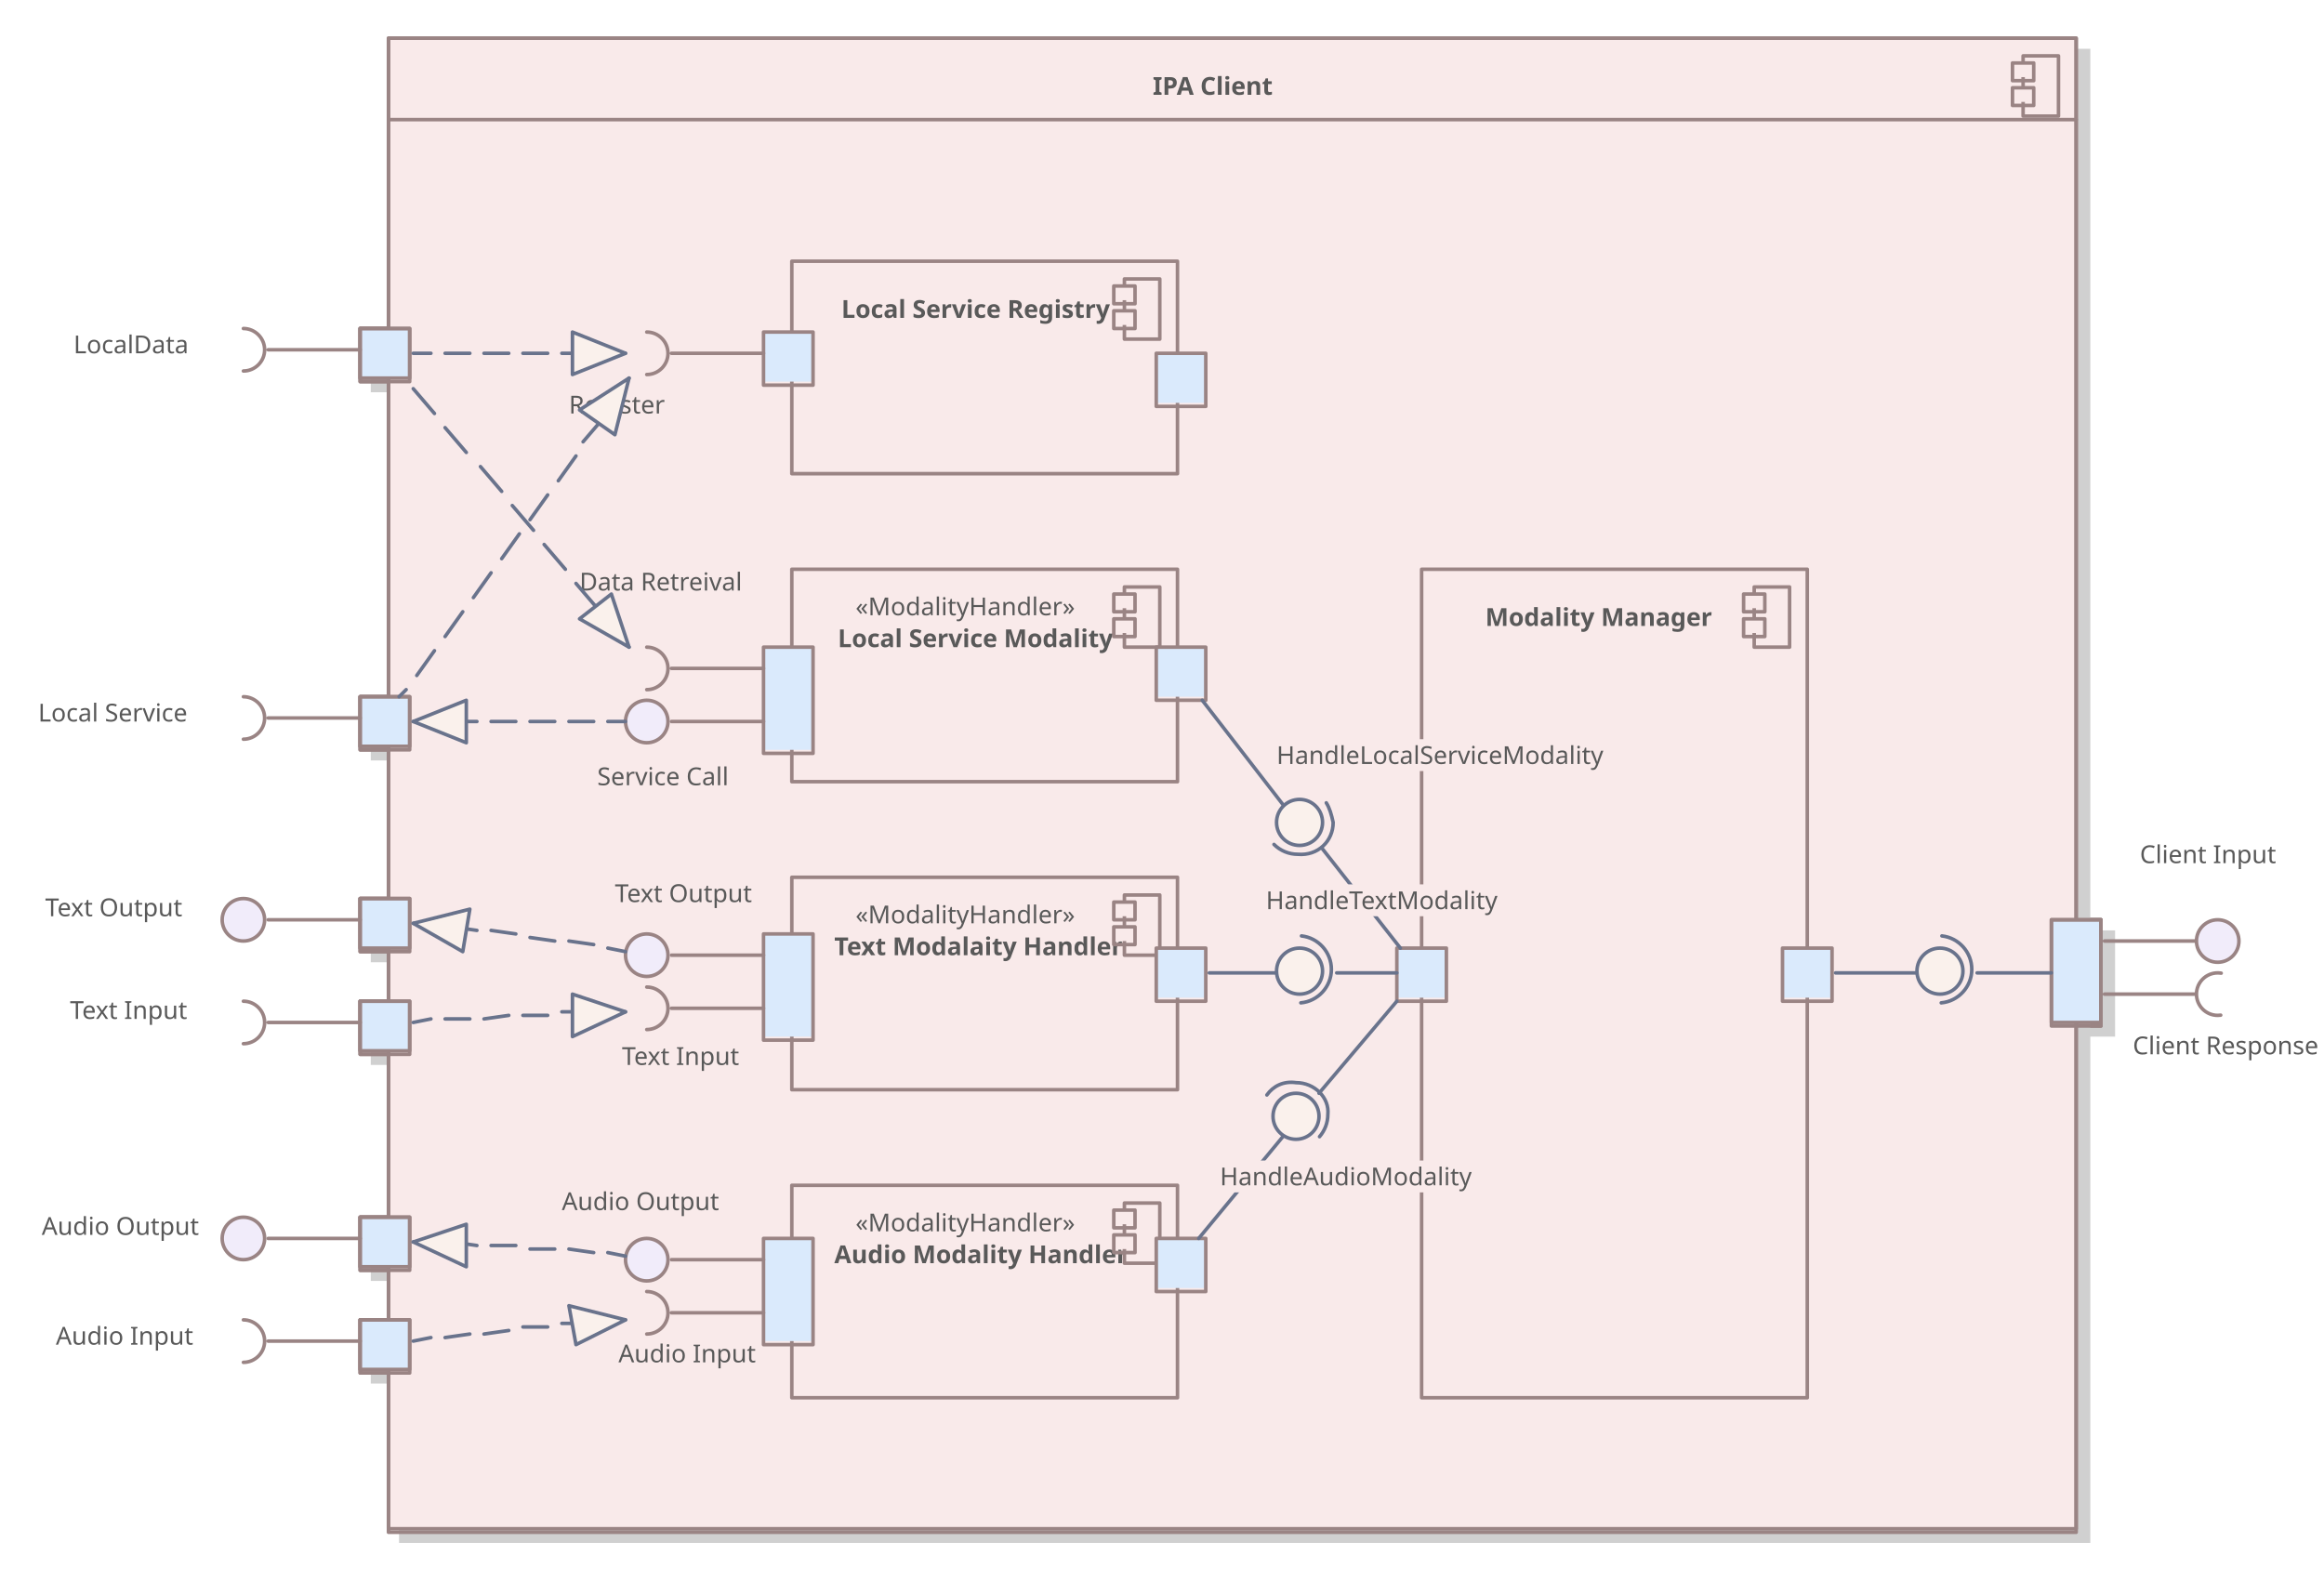
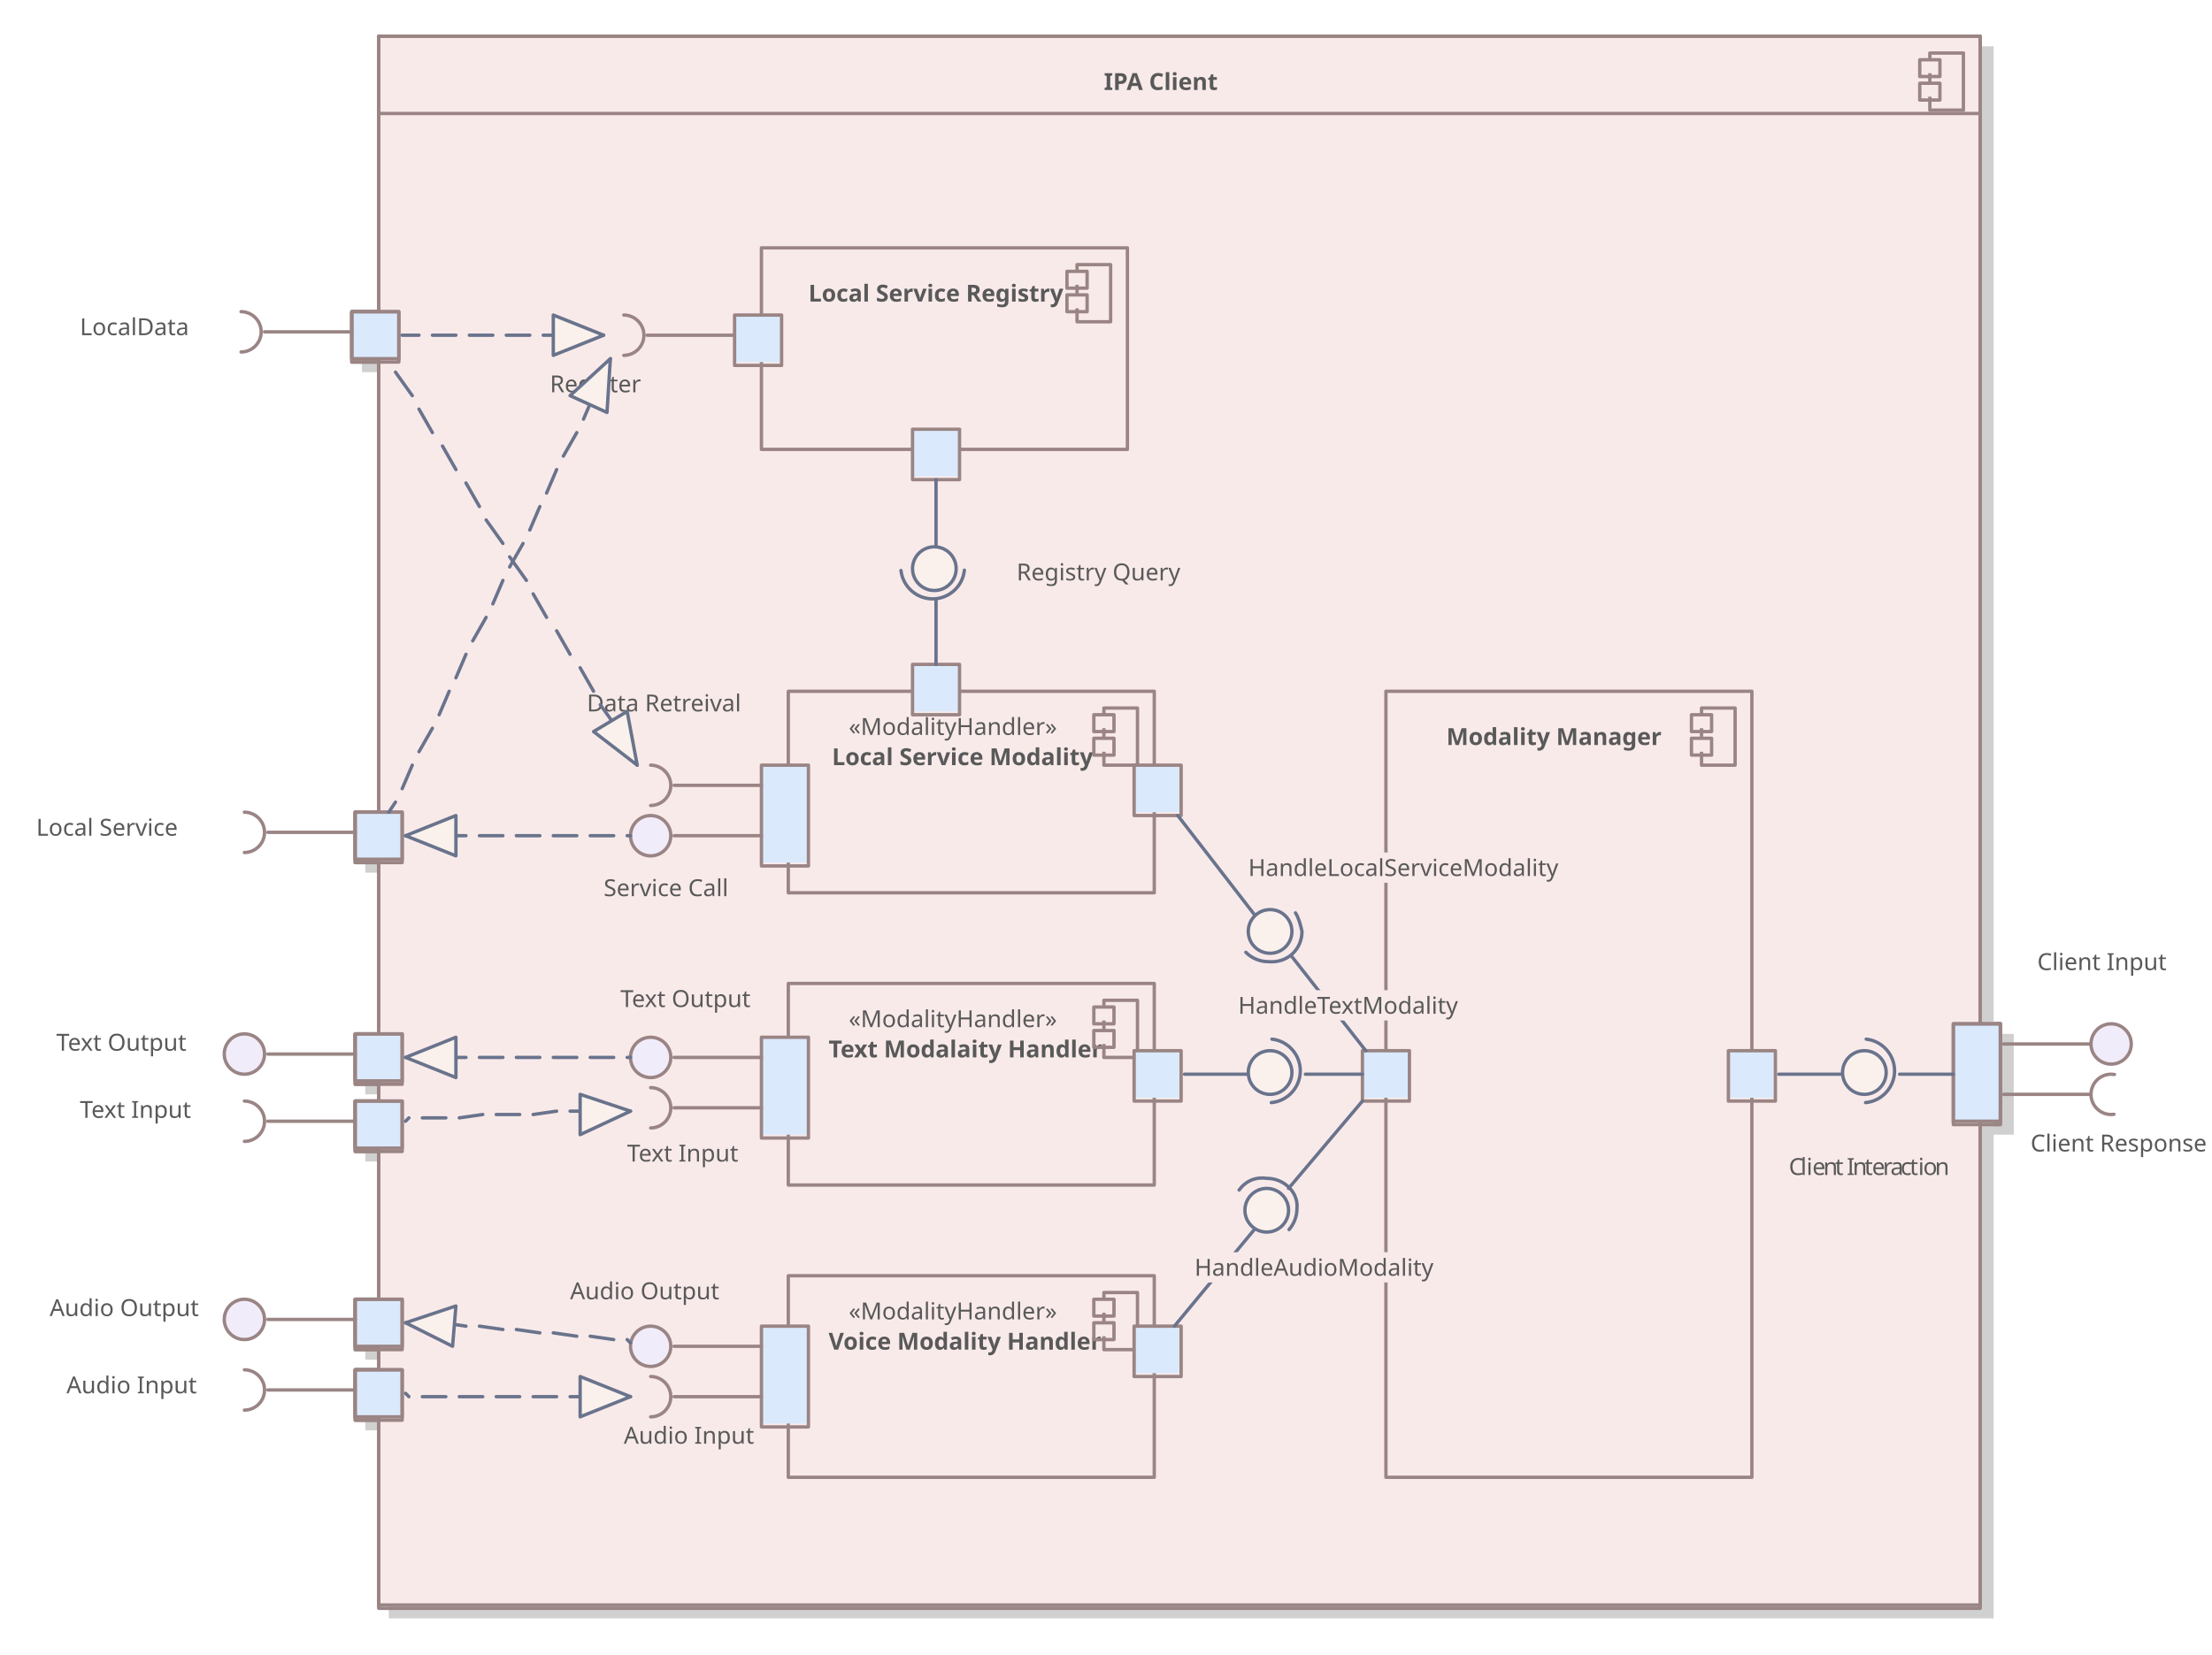
- <svg xmlns="http://www.w3.org/2000/svg" version="1.1" preserveAspectRatio="xMidYMid" xml:space="preserve" width="486.872pt" height="331.273pt" viewBox="-5.035 24.19 486.872 331.273">
+ <svg xmlns="http://www.w3.org/2000/svg" version="1.1" preserveAspectRatio="xMidYMid" xml:space="preserve" width="488.354pt" height="365.397pt" viewBox="-7.259 24.19 488.354 365.397">
  <g transform="matrix(1 0 0 -1 0 816)">
    <g stroke="#000000" fill="none" fill-rule="evenodd" stroke-width="1" stroke-linecap="round" stroke-linejoin="round" stroke-miterlimit="3" letter-spacing="normal" font-weight="normal" font-style="normal" baseline-shift="0">
      <g transform="matrix(0.5 0 0 0.5 0 816.45)">
        <g transform="matrix(1.482477 0 0 -1.483639 0 0)" font-family="CalibriUnicode" font-size="7">
-           <rect fill="#D0D0D0" stroke="none" x="576" y="296" width="15" height="30" />
-           <rect stroke="none" fill="#DAEAFC" x="573" y="293" width="14" height="29" />
-           <rect stroke="#9A8484" x="573" y="293" width="14" height="30" />
-           <rect stroke="#9A8484" x="573" y="293" width="14" height="29" />
+           <rect fill="#D0D0D0" stroke="none" x="575" y="341" width="15" height="30" />
+           <rect stroke="none" fill="#DAEAFC" x="572" y="338" width="14" height="29" />
+           <rect stroke="#9A8484" x="572" y="338" width="14" height="30" />
+           <rect stroke="#9A8484" x="572" y="338" width="14" height="29" />
          <rect fill="#D0D0D0" stroke="none" x="98" y="129" width="15" height="15" />
          <rect stroke="none" fill="#DAEAFC" x="95" y="126" width="14" height="14" />
          <rect stroke="#9A8484" x="95" y="126" width="14" height="15" />
          <rect stroke="#9A8484" x="95" y="126" width="14" height="14" />
-           <rect fill="#D0D0D0" stroke="none" x="98" y="380" width="15" height="15" />
-           <rect stroke="none" fill="#DAEAFC" x="95" y="377" width="14" height="14" />
-           <rect stroke="#9A8484" x="95" y="377" width="14" height="15" />
-           <rect stroke="#9A8484" x="95" y="377" width="14" height="14" />
-           <rect fill="#D0D0D0" stroke="none" x="98" y="409" width="15" height="15" />
-           <rect stroke="none" fill="#DAEAFC" x="95" y="406" width="14" height="14" />
-           <rect stroke="#9A8484" x="95" y="406" width="14" height="15" />
-           <rect stroke="#9A8484" x="95" y="406" width="14" height="14" />
-           <rect fill="#D0D0D0" stroke="none" x="98" y="233" width="15" height="15" />
-           <rect stroke="none" fill="#DAEAFC" x="95" y="230" width="14" height="14" />
-           <rect stroke="#9A8484" x="95" y="230" width="14" height="15" />
-           <rect stroke="#9A8484" x="95" y="230" width="14" height="14" />
-           <rect fill="#D0D0D0" stroke="none" x="98" y="290" width="15" height="15" />
-           <rect stroke="none" fill="#DAEAFC" x="95" y="287" width="14" height="14" />
-           <rect stroke="#9A8484" x="95" y="287" width="14" height="15" />
-           <rect stroke="#9A8484" x="95" y="287" width="14" height="14" />
-           <rect fill="#D0D0D0" stroke="none" x="98" y="319" width="15" height="15" />
-           <rect stroke="none" fill="#DAEAFC" x="95" y="316" width="14" height="14" />
-           <rect stroke="#9A8484" x="95" y="316" width="14" height="15" />
-           <rect stroke="#9A8484" x="95" y="316" width="14" height="14" />
-           <rect fill="#D0D0D0" stroke="none" x="106" y="47" width="478" height="422" />
-           <rect stroke="none" fill="#F9EAEA" x="103" y="44" width="477" height="421" />
-           <rect stroke="#9A8484" x="103" y="44" width="477" height="422" />
-           <rect stroke="#9A8484" x="103" y="44" width="477" height="421" />
+           <rect fill="#D0D0D0" stroke="none" x="99" y="423" width="15" height="15" />
+           <rect stroke="none" fill="#DAEAFC" x="96" y="420" width="14" height="14" />
+           <rect stroke="#9A8484" x="96" y="420" width="14" height="15" />
+           <rect stroke="#9A8484" x="96" y="420" width="14" height="14" />
+           <rect fill="#D0D0D0" stroke="none" x="99" y="444" width="15" height="15" />
+           <rect stroke="none" fill="#DAEAFC" x="96" y="441" width="14" height="14" />
+           <rect stroke="#9A8484" x="96" y="441" width="14" height="15" />
+           <rect stroke="#9A8484" x="96" y="441" width="14" height="14" />
+           <rect fill="#D0D0D0" stroke="none" x="99" y="278" width="15" height="15" />
+           <rect stroke="none" fill="#DAEAFC" x="96" y="275" width="14" height="14" />
+           <rect stroke="#9A8484" x="96" y="275" width="14" height="15" />
+           <rect stroke="#9A8484" x="96" y="275" width="14" height="14" />
+           <rect fill="#D0D0D0" stroke="none" x="99" y="344" width="15" height="15" />
+           <rect stroke="none" fill="#DAEAFC" x="96" y="341" width="14" height="14" />
+           <rect stroke="#9A8484" x="96" y="341" width="14" height="15" />
+           <rect stroke="#9A8484" x="96" y="341" width="14" height="14" />
+           <rect fill="#D0D0D0" stroke="none" x="99" y="364" width="15" height="15" />
+           <rect stroke="none" fill="#DAEAFC" x="96" y="361" width="14" height="14" />
+           <rect stroke="#9A8484" x="96" y="361" width="14" height="15" />
+           <rect stroke="#9A8484" x="96" y="361" width="14" height="14" />
+           <rect fill="#D0D0D0" stroke="none" x="106" y="47" width="478" height="468" />
+           <rect stroke="none" fill="#F9EAEA" x="103" y="44" width="477" height="467" />
+           <rect stroke="#9A8484" x="103" y="44" width="477" height="468" />
+           <rect stroke="#9A8484" x="103" y="44" width="477" height="467" />
          <text transform="matrix(1 0 0 1 319 53)" fill="#595959" font-weight="bold" stroke="none">
            <tspan dx="0 " x="0" y="7">IPA Client</tspan>
          </text>
          <path stroke="#9A8484" d="M103 67H580" />
          <rect stroke="none" fill="#F9EAEA" x="565" y="49" width="10" height="16" />
          <rect stroke="#9A8484" x="565" y="49" width="10" height="17" />
          <rect stroke="none" fill="#F9EAEA" x="562" y="51" width="6" height="4" />
          <rect stroke="#9A8484" x="562" y="51" width="6" height="5" />
          <rect stroke="none" fill="#F9EAEA" x="562" y="58" width="6" height="4" />
          <rect stroke="#9A8484" x="562" y="58" width="6" height="5" />
-           <rect stroke="none" fill="#DAEAFC" x="573" y="293" width="14" height="29" />
-           <rect stroke="#9A8484" x="573" y="293" width="14" height="30" />
-           <rect stroke="#9A8484" x="573" y="293" width="14" height="29" />
+           <rect stroke="none" fill="#DAEAFC" x="572" y="338" width="14" height="29" />
+           <rect stroke="#9A8484" x="572" y="338" width="14" height="30" />
+           <rect stroke="#9A8484" x="572" y="338" width="14" height="29" />
          <rect stroke="none" fill="#DAEAFC" x="95" y="126" width="14" height="14" />
          <rect stroke="#9A8484" x="95" y="126" width="14" height="15" />
          <rect stroke="#9A8484" x="95" y="126" width="14" height="14" />
-           <rect stroke="none" fill="#DAEAFC" x="95" y="377" width="14" height="14" />
-           <rect stroke="#9A8484" x="95" y="377" width="14" height="15" />
-           <rect stroke="#9A8484" x="95" y="377" width="14" height="14" />
-           <rect stroke="none" fill="#DAEAFC" x="95" y="406" width="14" height="14" />
-           <rect stroke="#9A8484" x="95" y="406" width="14" height="15" />
-           <rect stroke="#9A8484" x="95" y="406" width="14" height="14" />
-           <rect stroke="none" fill="#DAEAFC" x="95" y="230" width="14" height="14" />
-           <rect stroke="#9A8484" x="95" y="230" width="14" height="15" />
-           <rect stroke="#9A8484" x="95" y="230" width="14" height="14" />
-           <rect stroke="none" fill="#DAEAFC" x="95" y="287" width="14" height="14" />
-           <rect stroke="#9A8484" x="95" y="287" width="14" height="15" />
-           <rect stroke="#9A8484" x="95" y="287" width="14" height="14" />
-           <rect stroke="none" fill="#DAEAFC" x="95" y="316" width="14" height="14" />
-           <rect stroke="#9A8484" x="95" y="316" width="14" height="15" />
-           <rect stroke="#9A8484" x="95" y="316" width="14" height="14" />
-           <path stroke="#9A8484" d="M588 299h26" />
-           <path stroke="none" fill="#F1ECFA" d="M614 299C614 295.69 616.69 293 620 293C623.31 293 626 295.69 626 299C626 302.31 623.31 305 620 305C616.69 305 614 302.31 614 299" />
-           <path stroke="#9A8484" d="M614 299C614 295.69 616.69 293 620 293C623.31 293 626 295.69 626 299C626 302.31 623.31 305 620 305C616.69 305 614 302.31 614 299M614 299C614 295.69 616.69 293 620 293C623.31 293 626 295.69 626 299C626 302.31 623.31 305 620 305C616.69 305 614 302.31 614 299" />
-           <text transform="matrix(1 0 0 1 598 270)" fill="#595959" stroke="none">
+           <rect stroke="none" fill="#DAEAFC" x="96" y="420" width="14" height="14" />
+           <rect stroke="#9A8484" x="96" y="420" width="14" height="15" />
+           <rect stroke="#9A8484" x="96" y="420" width="14" height="14" />
+           <rect stroke="none" fill="#DAEAFC" x="96" y="441" width="14" height="14" />
+           <rect stroke="#9A8484" x="96" y="441" width="14" height="15" />
+           <rect stroke="#9A8484" x="96" y="441" width="14" height="14" />
+           <rect stroke="none" fill="#DAEAFC" x="96" y="275" width="14" height="14" />
+           <rect stroke="#9A8484" x="96" y="275" width="14" height="15" />
+           <rect stroke="#9A8484" x="96" y="275" width="14" height="14" />
+           <rect stroke="none" fill="#DAEAFC" x="96" y="341" width="14" height="14" />
+           <rect stroke="#9A8484" x="96" y="341" width="14" height="15" />
+           <rect stroke="#9A8484" x="96" y="341" width="14" height="14" />
+           <rect stroke="none" fill="#DAEAFC" x="96" y="361" width="14" height="14" />
+           <rect stroke="#9A8484" x="96" y="361" width="14" height="15" />
+           <rect stroke="#9A8484" x="96" y="361" width="14" height="14" />
+           <path stroke="#9A8484" d="M587 344h26" />
+           <path stroke="none" fill="#F1ECFA" d="M613 344C613 340.69 615.69 338 619 338C622.31 338 625 340.69 625 344C625 347.31 622.31 350 619 350C615.69 350 613 347.31 613 344" />
+           <path stroke="#9A8484" d="M613 344C613 340.69 615.69 338 619 338C622.31 338 625 340.69 625 344C625 347.31 622.31 350 619 350C615.69 350 613 347.31 613 344M613 344C613 340.69 615.69 338 619 338C622.31 338 625 340.69 625 344C625 347.31 622.31 350 619 350C615.69 350 613 347.31 613 344" />
+           <text transform="matrix(1 0 0 1 597 315)" fill="#595959" stroke="none">
            <tspan dx="0 " x="0" y="7">Client Input</tspan>
          </text>
-           <path stroke="#9A8484" d="M588 314h26M620.99 308.08C620.66 308.03 620.33 308 620 308C616.69 308 614 310.69 614 314C614 317.31 616.69 320 620 320C620.28 320 620.57 319.98 620.85 319.94" />
-           <text transform="matrix(1 0 0 1 596 324)" fill="#595959" stroke="none">
+           <path stroke="#9A8484" d="M587 359h26M619.99 353.08C619.66 353.03 619.33 353 619 353C615.69 353 613 355.69 613 359C613 362.31 615.69 365 619 365C619.28 365 619.57 364.98 619.85 364.94" />
+           <text transform="matrix(1 0 0 1 595 369)" fill="#595959" stroke="none">
            <tspan dx="0 " x="0" y="7">Client Response</tspan>
          </text>
          <path stroke="#9A8484" d="M95 132H69m-7 6C62 138 62 138 62 138C65.31 138 68 135.31 68 132C68 128.71 65.29 126 62 126" />
          <text transform="matrix(1 0 0 1 14 126)" fill="#595959" stroke="none">
            <tspan dx="0 " x="0" y="7">LocalData</tspan>
          </text>
-           <path stroke="#9A8484" d="M95 383H69" />
-           <path stroke="none" fill="#F1ECFA" d="M56 383C56 379.69 58.69 377 62 377C65.31 377 68 379.69 68 383C68 386.31 65.31 389 62 389C58.69 389 56 386.31 56 383" />
-           <path stroke="#9A8484" d="M56 383C56 379.69 58.69 377 62 377C65.31 377 68 379.69 68 383C68 386.31 65.31 389 62 389C58.69 389 56 386.31 56 383M56 383C56 379.69 58.69 377 62 377C65.31 377 68 379.69 68 383C68 386.31 65.31 389 62 389C58.69 389 56 386.31 56 383" />
-           <text transform="matrix(1 0 0 1 5 375)" fill="#595959" stroke="none">
+           <path stroke="#9A8484" d="M96 426H70" />
+           <path stroke="none" fill="#F1ECFA" d="M57 426C57 422.69 59.69 420 63 420C66.31 420 69 422.69 69 426C69 429.31 66.31 432 63 432C59.69 432 57 429.31 57 426" />
+           <path stroke="#9A8484" d="M57 426C57 422.69 59.69 420 63 420C66.31 420 69 422.69 69 426C69 429.31 66.31 432 63 432C59.69 432 57 429.31 57 426M57 426C57 422.69 59.69 420 63 420C66.31 420 69 422.69 69 426C69 429.31 66.31 432 63 432C59.69 432 57 429.31 57 426" />
+           <text transform="matrix(1 0 0 1 5 418)" fill="#595959" stroke="none">
            <tspan dx="0 " x="0" y="7">Audio Output</tspan>
          </text>
-           <path stroke="#9A8484" d="M95 412H69m-7 6C62 418 62 418 62 418C65.31 418 68 415.31 68 412C68 408.71 65.29 406 62 406" />
-           <text transform="matrix(1 0 0 1 9 406)" fill="#595959" stroke="none">
+           <path stroke="#9A8484" d="M96 447H70m-7 6C63 453 63 453 63 453C66.31 453 69 450.31 69 447C69 443.71 66.29 441 63 441" />
+           <text transform="matrix(1 0 0 1 10 441)" fill="#595959" stroke="none">
            <tspan dx="0 " x="0" y="7">Audio Input</tspan>
          </text>
-           <path stroke="#9A8484" d="M95 236H69m-7 6C62 242 62 242 62 242C65.31 242 68 239.31 68 236C68 232.71 65.29 230 62 230" />
-           <text transform="matrix(1 0 0 1 4 230)" fill="#595959" stroke="none">
+           <path stroke="#9A8484" d="M96 281H70m-7 6C63 287 63 287 63 287C66.31 287 69 284.31 69 281C69 277.71 66.29 275 63 275" />
+           <text transform="matrix(1 0 0 1 1 275)" fill="#595959" stroke="none">
            <tspan dx="0 " x="0" y="7">Local Service</tspan>
          </text>
-           <path stroke="#9A8484" d="M95 293H69" />
-           <path stroke="none" fill="#F1ECFA" d="M56 293C56 289.69 58.69 287 62 287C65.31 287 68 289.69 68 293C68 296.31 65.31 299 62 299C58.69 299 56 296.31 56 293" />
-           <path stroke="#9A8484" d="M56 293C56 289.69 58.69 287 62 287C65.31 287 68 289.69 68 293C68 296.31 65.31 299 62 299C58.69 299 56 296.31 56 293M56 293C56 289.69 58.69 287 62 287C65.31 287 68 289.69 68 293C68 296.31 65.31 299 62 299C58.69 299 56 296.31 56 293" />
-           <text transform="matrix(1 0 0 1 6 285)" fill="#595959" stroke="none">
+           <path stroke="#9A8484" d="M96 347H70" />
+           <path stroke="none" fill="#F1ECFA" d="M57 347C57 343.69 59.69 341 63 341C66.31 341 69 343.69 69 347C69 350.31 66.31 353 63 353C59.69 353 57 350.31 57 347" />
+           <path stroke="#9A8484" d="M57 347C57 343.69 59.69 341 63 341C66.31 341 69 343.69 69 347C69 350.31 66.31 353 63 353C59.69 353 57 350.31 57 347M57 347C57 343.69 59.69 341 63 341C66.31 341 69 343.69 69 347C69 350.31 66.31 353 63 353C59.69 353 57 350.31 57 347" />
+           <text transform="matrix(1 0 0 1 7 339)" fill="#595959" stroke="none">
            <tspan dx="0 " x="0" y="7">Text Output</tspan>
          </text>
-           <path stroke="#9A8484" d="M95 322H69m-7 6C62 328 62 328 62 328C65.31 328 68 325.31 68 322C68 318.71 65.29 316 62 316" />
-           <text transform="matrix(1 0 0 1 13 314)" fill="#595959" stroke="none">
+           <path stroke="#9A8484" d="M96 367H70m-7 6C63 373 63 373 63 373C66.31 373 69 370.31 69 367C69 363.71 66.29 361 63 361" />
+           <text transform="matrix(1 0 0 1 14 359)" fill="#595959" stroke="none">
            <tspan dx="0 " x="0" y="7">Text Input</tspan>
          </text>
          <rect stroke="none" fill="#F9EAEA" x="217" y="107" width="109" height="59" />
          <rect stroke="#9A8484" x="217" y="107" width="109" height="60" />
          <text transform="matrix(1 0 0 1 231 116)" fill="#595959" font-weight="bold" stroke="none">
            <tspan dx="0 " x="0" y="7">Local Service Registry</tspan>
          </text>
          <rect stroke="none" fill="#F9EAEA" x="311" y="112" width="10" height="16" />
          <rect stroke="#9A8484" x="311" y="112" width="10" height="17" />
          <rect stroke="none" fill="#F9EAEA" x="308" y="114" width="6" height="4" />
          <rect stroke="#9A8484" x="308" y="114" width="6" height="5" />
          <rect stroke="none" fill="#F9EAEA" x="308" y="121" width="6" height="4" />
          <rect stroke="#9A8484" x="308" y="121" width="6" height="5" />
          <rect stroke="none" fill="#DAEAFC" x="209" y="127" width="14" height="14" />
          <rect stroke="#9A8484" x="209" y="127" width="14" height="15" />
-           <rect stroke="none" fill="#DAEAFC" x="320" y="133" width="14" height="14" />
-           <rect stroke="#9A8484" x="320" y="133" width="14" height="15" />
+           <rect stroke="none" fill="#DAEAFC" x="262" y="161" width="14" height="14" />
+           <rect stroke="#9A8484" x="262" y="161" width="14" height="15" />
          <path stroke="#9A8484" d="M209 133H183m-7 6C176 139 176 139 176 139C179.31 139 182 136.31 182 133C182 129.71 179.29 127 176 127" />
          <text transform="matrix(1 0 0 1 154 143)" fill="#595959" stroke="none">
            <tspan dx="0 " x="0" y="7">Register</tspan>
          </text>
-           <rect stroke="none" fill="#F9EAEA" x="395" y="194" width="109" height="233" />
-           <rect stroke="#9A8484" x="395" y="194" width="109" height="234" />
-           <text transform="matrix(1 0 0 1 413 203)" fill="#595959" font-weight="bold" stroke="none">
+           <rect stroke="none" fill="#F9EAEA" x="403" y="239" width="109" height="233" />
+           <rect stroke="#9A8484" x="403" y="239" width="109" height="234" />
+           <text transform="matrix(1 0 0 1 421 248)" fill="#595959" font-weight="bold" stroke="none">
            <tspan dx="0 " x="0" y="7">Modality Manager</tspan>
          </text>
-           <rect stroke="none" fill="#F9EAEA" x="489" y="199" width="10" height="16" />
-           <rect stroke="#9A8484" x="489" y="199" width="10" height="17" />
-           <rect stroke="none" fill="#F9EAEA" x="486" y="201" width="6" height="4" />
-           <rect stroke="#9A8484" x="486" y="201" width="6" height="5" />
-           <rect stroke="none" fill="#F9EAEA" x="486" y="208" width="6" height="4" />
-           <rect stroke="#9A8484" x="486" y="208" width="6" height="5" />
-           <rect stroke="none" fill="#DAEAFC" x="388" y="301" width="14" height="14" />
-           <rect stroke="#9A8484" x="388" y="301" width="14" height="15" />
-           <rect stroke="none" fill="#DAEAFC" x="497" y="301" width="14" height="14" />
-           <rect stroke="#9A8484" x="497" y="301" width="14" height="15" />
-           <rect stroke="none" fill="#F9EAEA" x="217" y="368" width="109" height="59" />
-           <rect stroke="#9A8484" x="217" y="368" width="109" height="60" />
-           <text transform="matrix(1 0 0 1 235 374)" fill="#595959" stroke="none">
+           <rect stroke="none" fill="#F9EAEA" x="497" y="244" width="10" height="16" />
+           <rect stroke="#9A8484" x="497" y="244" width="10" height="17" />
+           <rect stroke="none" fill="#F9EAEA" x="494" y="246" width="6" height="4" />
+           <rect stroke="#9A8484" x="494" y="246" width="6" height="5" />
+           <rect stroke="none" fill="#F9EAEA" x="494" y="253" width="6" height="4" />
+           <rect stroke="#9A8484" x="494" y="253" width="6" height="5" />
+           <rect stroke="none" fill="#DAEAFC" x="396" y="346" width="14" height="14" />
+           <rect stroke="#9A8484" x="396" y="346" width="14" height="15" />
+           <rect stroke="none" fill="#DAEAFC" x="505" y="346" width="14" height="14" />
+           <rect stroke="#9A8484" x="505" y="346" width="14" height="15" />
+           <rect stroke="none" fill="#F9EAEA" x="225" y="413" width="109" height="59" />
+           <rect stroke="#9A8484" x="225" y="413" width="109" height="60" />
+           <text transform="matrix(1 0 0 1 243 419)" fill="#595959" stroke="none">
            <tspan dx="0 " x="0" y="7">«ModalityHandler»</tspan>
          </text>
-           <text transform="matrix(1 0 0 1 229 383)" fill="#595959" font-weight="bold" stroke="none">
-             <tspan dx="0 " x="0" y="7">Audio Modality Handler</tspan>
-           </text>
-           <rect stroke="none" fill="#F9EAEA" x="311" y="373" width="10" height="16" />
-           <rect stroke="#9A8484" x="311" y="373" width="10" height="17" />
-           <rect stroke="none" fill="#F9EAEA" x="308" y="375" width="6" height="4" />
-           <rect stroke="#9A8484" x="308" y="375" width="6" height="5" />
-           <rect stroke="none" fill="#F9EAEA" x="308" y="382" width="6" height="4" />
-           <rect stroke="#9A8484" x="308" y="382" width="6" height="5" />
-           <rect stroke="none" fill="#DAEAFC" x="209" y="383" width="14" height="29" />
-           <rect stroke="#9A8484" x="209" y="383" width="14" height="30" />
-           <rect stroke="none" fill="#DAEAFC" x="320" y="383" width="14" height="14" />
-           <rect stroke="#9A8484" x="320" y="383" width="14" height="15" />
-           <path stroke="#9A8484" d="M209 389H183" />
-           <path stroke="none" fill="#F1ECFA" d="M170 389C170 385.69 172.69 383 176 383C179.31 383 182 385.69 182 389C182 392.31 179.31 395 176 395C172.69 395 170 392.31 170 389" />
-           <path stroke="#9A8484" d="M170 389C170 385.69 172.69 383 176 383C179.31 383 182 385.69 182 389C182 392.31 179.31 395 176 395C172.69 395 170 392.31 170 389M170 389C170 385.69 172.69 383 176 383C179.31 383 182 385.69 182 389C182 392.31 179.31 395 176 395C172.69 395 170 392.31 170 389" />
-           <text transform="matrix(1 0 0 1 152 368)" fill="#595959" stroke="none">
+           <text transform="matrix(1 0 0 1 237 428)" fill="#595959" font-weight="bold" stroke="none">
+             <tspan dx="0 " x="0" y="7">Voice Modality Handler</tspan>
+           </text>
+           <rect stroke="none" fill="#F9EAEA" x="319" y="418" width="10" height="16" />
+           <rect stroke="#9A8484" x="319" y="418" width="10" height="17" />
+           <rect stroke="none" fill="#F9EAEA" x="316" y="420" width="6" height="4" />
+           <rect stroke="#9A8484" x="316" y="420" width="6" height="5" />
+           <rect stroke="none" fill="#F9EAEA" x="316" y="427" width="6" height="4" />
+           <rect stroke="#9A8484" x="316" y="427" width="6" height="5" />
+           <rect stroke="none" fill="#DAEAFC" x="217" y="428" width="14" height="29" />
+           <rect stroke="#9A8484" x="217" y="428" width="14" height="30" />
+           <rect stroke="none" fill="#DAEAFC" x="328" y="428" width="14" height="14" />
+           <rect stroke="#9A8484" x="328" y="428" width="14" height="15" />
+           <path stroke="#9A8484" d="M217 434H191" />
+           <path stroke="none" fill="#F1ECFA" d="M178 434C178 430.69 180.69 428 184 428C187.31 428 190 430.69 190 434C190 437.31 187.31 440 184 440C180.69 440 178 437.31 178 434" />
+           <path stroke="#9A8484" d="M178 434C178 430.69 180.69 428 184 428C187.31 428 190 430.69 190 434C190 437.31 187.31 440 184 440C180.69 440 178 437.31 178 434M178 434C178 430.69 180.69 428 184 428C187.31 428 190 430.69 190 434C190 437.31 187.31 440 184 440C180.69 440 178 437.31 178 434" />
+           <text transform="matrix(1 0 0 1 160 413)" fill="#595959" stroke="none">
            <tspan dx="0 " x="0" y="7">Audio Output</tspan>
          </text>
-           <path stroke="#9A8484" d="M209 404H183m-7 6C176 410 176 410 176 410C179.31 410 182 407.31 182 404C182 400.71 179.29 398 176 398" />
-           <text transform="matrix(1 0 0 1 168 411)" fill="#595959" stroke="none">
+           <path stroke="#9A8484" d="M217 449H191m-7 6C184 455 184 455 184 455C187.31 455 190 452.31 190 449C190 445.71 187.29 443 184 443" />
+           <text transform="matrix(1 0 0 1 176 456)" fill="#595959" stroke="none">
            <tspan dx="0 " x="0" y="7">Audio Input</tspan>
          </text>
-           <rect stroke="none" fill="#F9EAEA" x="217" y="281" width="109" height="59" />
-           <rect stroke="#9A8484" x="217" y="281" width="109" height="60" />
-           <text transform="matrix(1 0 0 1 235 287)" fill="#595959" stroke="none">
+           <rect stroke="none" fill="#F9EAEA" x="225" y="326" width="109" height="59" />
+           <rect stroke="#9A8484" x="225" y="326" width="109" height="60" />
+           <text transform="matrix(1 0 0 1 243 332)" fill="#595959" stroke="none">
            <tspan dx="0 " x="0" y="7">«ModalityHandler»</tspan>
          </text>
-           <text transform="matrix(1 0 0 1 229 296)" fill="#595959" font-weight="bold" stroke="none">
+           <text transform="matrix(1 0 0 1 237 341)" fill="#595959" font-weight="bold" stroke="none">
            <tspan dx="0 " x="0" y="7">Text Modalaity Handler</tspan>
          </text>
-           <rect stroke="none" fill="#F9EAEA" x="311" y="286" width="10" height="16" />
-           <rect stroke="#9A8484" x="311" y="286" width="10" height="17" />
-           <rect stroke="none" fill="#F9EAEA" x="308" y="288" width="6" height="4" />
-           <rect stroke="#9A8484" x="308" y="288" width="6" height="5" />
-           <rect stroke="none" fill="#F9EAEA" x="308" y="295" width="6" height="4" />
-           <rect stroke="#9A8484" x="308" y="295" width="6" height="5" />
-           <rect stroke="none" fill="#DAEAFC" x="209" y="297" width="14" height="29" />
-           <rect stroke="#9A8484" x="209" y="297" width="14" height="30" />
-           <rect stroke="none" fill="#DAEAFC" x="320" y="301" width="14" height="14" />
-           <rect stroke="#9A8484" x="320" y="301" width="14" height="15" />
-           <path stroke="#9A8484" d="M209 303H183" />
-           <path stroke="none" fill="#F1ECFA" d="M170 303C170 299.69 172.69 297 176 297C179.31 297 182 299.69 182 303C182 306.31 179.31 309 176 309C172.69 309 170 306.31 170 303" />
-           <path stroke="#9A8484" d="M170 303C170 299.69 172.69 297 176 297C179.31 297 182 299.69 182 303C182 306.31 179.31 309 176 309C172.69 309 170 306.31 170 303M170 303C170 299.69 172.69 297 176 297C179.31 297 182 299.69 182 303C182 306.31 179.31 309 176 309C172.69 309 170 306.31 170 303" />
-           <text transform="matrix(1 0 0 1 167 281)" fill="#595959" stroke="none">
+           <rect stroke="none" fill="#F9EAEA" x="319" y="331" width="10" height="16" />
+           <rect stroke="#9A8484" x="319" y="331" width="10" height="17" />
+           <rect stroke="none" fill="#F9EAEA" x="316" y="333" width="6" height="4" />
+           <rect stroke="#9A8484" x="316" y="333" width="6" height="5" />
+           <rect stroke="none" fill="#F9EAEA" x="316" y="340" width="6" height="4" />
+           <rect stroke="#9A8484" x="316" y="340" width="6" height="5" />
+           <rect stroke="none" fill="#DAEAFC" x="217" y="342" width="14" height="29" />
+           <rect stroke="#9A8484" x="217" y="342" width="14" height="30" />
+           <rect stroke="none" fill="#DAEAFC" x="328" y="346" width="14" height="14" />
+           <rect stroke="#9A8484" x="328" y="346" width="14" height="15" />
+           <path stroke="#9A8484" d="M217 348H191" />
+           <path stroke="none" fill="#F1ECFA" d="M178 348C178 344.69 180.69 342 184 342C187.31 342 190 344.69 190 348C190 351.31 187.31 354 184 354C180.69 354 178 351.31 178 348" />
+           <path stroke="#9A8484" d="M178 348C178 344.69 180.69 342 184 342C187.31 342 190 344.69 190 348C190 351.31 187.31 354 184 354C180.69 354 178 351.31 178 348M178 348C178 344.69 180.69 342 184 342C187.31 342 190 344.69 190 348C190 351.31 187.31 354 184 354C180.69 354 178 351.31 178 348" />
+           <text transform="matrix(1 0 0 1 175 326)" fill="#595959" stroke="none">
            <tspan dx="0 " x="0" y="7">Text Output</tspan>
          </text>
-           <path stroke="#9A8484" d="M209 318H183m-7 6C176 324 176 324 176 324C179.31 324 182 321.31 182 318C182 314.71 179.29 312 176 312" />
-           <text transform="matrix(1 0 0 1 169 327)" fill="#595959" stroke="none">
+           <path stroke="#9A8484" d="M217 363H191m-7 6C184 369 184 369 184 369C187.31 369 190 366.31 190 363C190 359.71 187.29 357 184 357" />
+           <text transform="matrix(1 0 0 1 177 372)" fill="#595959" stroke="none">
            <tspan dx="0 " x="0" y="7">Text Input</tspan>
          </text>
-           <rect stroke="none" fill="#F9EAEA" x="217" y="194" width="109" height="59" />
-           <rect stroke="#9A8484" x="217" y="194" width="109" height="60" />
-           <text transform="matrix(1 0 0 1 235 200)" fill="#595959" stroke="none">
+           <rect stroke="none" fill="#F9EAEA" x="225" y="239" width="109" height="59" />
+           <rect stroke="#9A8484" x="225" y="239" width="109" height="60" />
+           <text transform="matrix(1 0 0 1 243 245)" fill="#595959" stroke="none">
            <tspan dx="0 " x="0" y="7">«ModalityHandler»</tspan>
          </text>
-           <text transform="matrix(1 0 0 1 230 209)" fill="#595959" font-weight="bold" stroke="none">
+           <text transform="matrix(1 0 0 1 238 254)" fill="#595959" font-weight="bold" stroke="none">
            <tspan dx="0 " x="0" y="7">Local Service Modality</tspan>
          </text>
-           <rect stroke="none" fill="#F9EAEA" x="311" y="199" width="10" height="16" />
-           <rect stroke="#9A8484" x="311" y="199" width="10" height="17" />
-           <rect stroke="none" fill="#F9EAEA" x="308" y="201" width="6" height="4" />
-           <rect stroke="#9A8484" x="308" y="201" width="6" height="5" />
-           <rect stroke="none" fill="#F9EAEA" x="308" y="208" width="6" height="4" />
-           <rect stroke="#9A8484" x="308" y="208" width="6" height="5" />
-           <rect stroke="none" fill="#DAEAFC" x="320" y="216" width="14" height="14" />
-           <rect stroke="#9A8484" x="320" y="216" width="14" height="15" />
-           <rect stroke="none" fill="#DAEAFC" x="209" y="216" width="14" height="29" />
-           <rect stroke="#9A8484" x="209" y="216" width="14" height="30" />
-           <path stroke="#9A8484" d="M209 222H183m-7 6C176 228 176 228 176 228C179.31 228 182 225.31 182 222C182 218.71 179.29 216 176 216" />
-           <text transform="matrix(1 0 0 1 157 193)" fill="#595959" stroke="none">
+           <rect stroke="none" fill="#F9EAEA" x="319" y="244" width="10" height="16" />
+           <rect stroke="#9A8484" x="319" y="244" width="10" height="17" />
+           <rect stroke="none" fill="#F9EAEA" x="316" y="246" width="6" height="4" />
+           <rect stroke="#9A8484" x="316" y="246" width="6" height="5" />
+           <rect stroke="none" fill="#F9EAEA" x="316" y="253" width="6" height="4" />
+           <rect stroke="#9A8484" x="316" y="253" width="6" height="5" />
+           <rect stroke="none" fill="#DAEAFC" x="328" y="261" width="14" height="14" />
+           <rect stroke="#9A8484" x="328" y="261" width="14" height="15" />
+           <rect stroke="none" fill="#DAEAFC" x="217" y="261" width="14" height="29" />
+           <rect stroke="#9A8484" x="217" y="261" width="14" height="30" />
+           <rect stroke="none" fill="#DAEAFC" x="262" y="231" width="14" height="14" />
+           <rect stroke="#9A8484" x="262" y="231" width="14" height="15" />
+           <path stroke="#9A8484" d="M217 267H191m-7 6C184 273 184 273 184 273C187.31 273 190 270.31 190 267C190 263.71 187.29 261 184 261" />
+           <text transform="matrix(1 0 0 1 165 238)" fill="#595959" stroke="none">
            <tspan dx="0 " x="0" y="7">Data Retreival</tspan>
          </text>
-           <path stroke="#9A8484" d="M209 237H183" />
-           <path stroke="none" fill="#F1ECFA" d="M170 237C170 233.69 172.69 231 176 231C179.31 231 182 233.69 182 237C182 240.31 179.31 243 176 243C172.69 243 170 240.31 170 237" />
-           <path stroke="#9A8484" d="M170 237C170 233.69 172.69 231 176 231C179.31 231 182 233.69 182 237C182 240.31 179.31 243 176 243C172.69 243 170 240.31 170 237M170 237C170 233.69 172.69 231 176 231C179.31 231 182 233.69 182 237C182 240.31 179.31 243 176 243C172.69 243 170 240.31 170 237" />
-           <text transform="matrix(1 0 0 1 162 248)" fill="#595959" stroke="none">
+           <path stroke="#9A8484" d="M217 282H191" />
+           <path stroke="none" fill="#F1ECFA" d="M178 282C178 278.69 180.69 276 184 276C187.31 276 190 278.69 190 282C190 285.31 187.31 288 184 288C180.69 288 178 285.31 178 282" />
+           <path stroke="#9A8484" d="M178 282C178 278.69 180.69 276 184 276C187.31 276 190 278.69 190 282C190 285.31 187.31 288 184 288C180.69 288 178 285.31 178 282M178 282C178 278.69 180.69 276 184 276C187.31 276 190 278.69 190 282C190 285.31 187.31 288 184 288C180.69 288 178 285.31 178 282" />
+           <text transform="matrix(1 0 0 1 170 293)" fill="#595959" stroke="none">
            <tspan dx="0 " x="0" y="7">Service Call</tspan>
          </text>
-           <path stroke="#69738C" d="M171 140l-5 7m-2 4l-6 7m-2 4l-5 7m-3 4l-5 7m-3 4l-5 7m-3 4l-5 7m-3 4l-5 7m-3 4l-5 7m-3 4l-2 2" />
-           <path stroke="#69738C" fill="#FAF1EC" d="M167 156l-10 -7l14 -9l-4 16" />
+           <path stroke="#69738C" d="M172 140l-3 7m-2 4l-3 7m-2 4l-4 7m-2 4l-3 7m-2 4l-3 7m-2 4l-4 7m-2 4l-3 7m-2 4l-4 7m-2 4l-3 7m-2 4l-3 7m-2 4l-4 7m-2 4l-3 7m-2 4l-2 3" />
+           <path stroke="#69738C" fill="#FAF1EC" d="M171 156l-11 -5l12 -11l-1 16" />
          <path stroke="#69738C" stroke-dasharray="7,4" d="M170 133L110 133" />
          <path stroke="#69738C" fill="#FAF1EC" d="M155 139V127l15 6l-15 6" />
-           <path stroke="#69738C" stroke-dasharray="7,4" d="M110 237L170 237" />
-           <path stroke="#69738C" fill="#FAF1EC" d="M125 231v12l-15 -6l15 -6" />
-           <path stroke="#69738C" d="M171 216l-5 -7m-4 -4l-6 -7m-3 -4l-6 -7m-3 -4l-6 -7m-3 -4l-6 -7m-4 -4l-6 -7m-3 -4l-6 -7" />
-           <path stroke="#69738C" fill="#FAF1EC" d="M157 208l9 -7l5 15l-14 -8" />
-           <path stroke="#69738C" d="M389 301L367 273M353.28 271.72C355.06 273.5 357.48 274.5 360 274.5C365.75 275 370 270.75 370 265.5C369.5 263.22 369 261.47 368.06 259.97M357 262L333 231" />
-           <path stroke="none" fill="#FAF1EC" d="M354 265.5C354 261.91 356.91 259 360.5 259C364.09 259 367 261.91 367 265.5C367 269.09 364.09 272 360.5 272C356.91 272 354 269.09 354 265.5" />
-           <path stroke="#69738C" d="M354 265.5C354 261.91 356.91 259 360.5 259C364.09 259 367 261.91 367 265.5C367 269.09 364.09 272 360.5 272C356.91 272 354 269.09 354 265.5M388 308H371M360.86 316.46C365.73 316.02 369.5 311.89 369.5 307C369.5 302.18 365.84 298.09 361.05 297.56M354 308H335" />
-           <path stroke="none" fill="#FAF1EC" d="M354 307.5C354 303.91 356.91 301 360.5 301C364.09 301 367 303.91 367 307.5C367 311.09 364.09 314 360.5 314C356.91 314 354 311.09 354 307.5" />
-           <path stroke="#69738C" d="M354 307.5C354 303.91 356.91 301 360.5 301C364.09 301 367 303.91 367 307.5C367 311.09 364.09 314 360.5 314C356.91 314 354 311.09 354 307.5M388 316l-22 26M366.15 354.26C367.66 352.52 368.5 350.3 368.5 348C369 343.25 364.75 339 359.5 339C355.93 338.5 353.05 339.98 351.27 342.48M356 354l-24 29" />
-           <path stroke="none" fill="#FAF1EC" d="M353 348.5C353 344.91 355.91 342 359.5 342C363.09 342 366 344.91 366 348.5C366 352.09 363.09 355 359.5 355C355.91 355 353 352.09 353 348.5" />
-           <path stroke="#69738C" d="M353 348.5C353 344.91 355.91 342 359.5 342C363.09 342 366 344.91 366 348.5C366 352.09 363.09 355 359.5 355C355.91 355 353 352.09 353 348.5M110 294h7m4 1l7 1m4 0l7 1m4 1l7 1m4 0l7 1m4 1l5 1" />
-           <path stroke="#69738C" fill="#FAF1EC" d="M126 290l-2 12l-14 -8l16 -4" />
-           <path stroke="#69738C" stroke-dasharray="7,4" d="M170 319L152 319" />
-           <path stroke="#69738C" d="M148 320h-7m-4 0l-7 1m-4 0h-7m-4 0l-5 1" />
-           <path stroke="#69738C" fill="#FAF1EC" d="M155 326V314l15 5l-15 7" />
-           <path stroke="#69738C" d="M110 384h7m4 0l7 1m4 0h7m4 1h7m4 0l7 1m4 0l5 1" />
-           <path stroke="#69738C" fill="#FAF1EC" d="M125 379v12l-15 -7l15 -5" />
-           <path stroke="#69738C" d="M170 406h-7m-4 1h-7m-4 1h-7m-4 1l-7 1m-4 0l-7 1m-4 0l-5 1" />
-           <path stroke="#69738C" fill="#FAF1EC" d="M156 413l-2 -11l16 4l-14 7" />
-           <path stroke="#69738C" d="M573 308H552M541.86 316.46C546.73 316.02 550.5 311.89 550.5 307C550.5 302.18 546.84 298.09 542.05 297.56M535 308H512" />
-           <path stroke="none" fill="#FAF1EC" d="M535 307.5C535 303.91 537.91 301 541.5 301C545.09 301 548 303.91 548 307.5C548 311.09 545.09 314 541.5 314C537.91 314 535 311.09 535 307.5" />
-           <path stroke="#69738C" d="M535 307.5C535 303.91 537.91 301 541.5 301C545.09 301 548 303.91 548 307.5C548 311.09 545.09 314 541.5 314C537.91 314 535 311.09 535 307.5" />
-           <g transform="matrix(1 0 0 -1 354 242)">
+           <path stroke="#69738C" stroke-dasharray="7,4" d="M111 282L178 282" />
+           <path stroke="#69738C" fill="#FAF1EC" d="M126 276v12l-15 -6l15 -6" />
+           <path stroke="#69738C" d="M180 261l-4 -7m-2 -4l-5 -7m-2 -4l-4 -7m-3 -4l-4 -7m-3 -4l-4 -7m-2 -4l-5 -7m-2 -4l-5 -7m-2 -4l-4 -7m-3 -4l-4 -7m-3 -4l-4 -7m-2 -4l-5 -7" />
+           <path stroke="#69738C" fill="#FAF1EC" d="M167 251l10 -6l3 16L167 251" />
+           <path stroke="#69738C" d="M397 346L375 318M361.28 316.72C363.06 318.5 365.48 319.5 368 319.5C373.75 320 378 315.75 378 310.5C377.5 308.22 377 306.47 376.06 304.97M365 307L341 276" />
+           <path stroke="none" fill="#FAF1EC" d="M362 310.5C362 306.91 364.91 304 368.5 304C372.09 304 375 306.91 375 310.5C375 314.09 372.09 317 368.5 317C364.91 317 362 314.09 362 310.5" />
+           <path stroke="#69738C" d="M362 310.5C362 306.91 364.91 304 368.5 304C372.09 304 375 306.91 375 310.5C375 314.09 372.09 317 368.5 317C364.91 317 362 314.09 362 310.5M396 353H379M368.86 361.46C373.73 361.02 377.5 356.89 377.5 352C377.5 347.18 373.84 343.09 369.05 342.56M362 353H343" />
+           <path stroke="none" fill="#FAF1EC" d="M362 352.5C362 348.91 364.91 346 368.5 346C372.09 346 375 348.91 375 352.5C375 356.09 372.09 359 368.5 359C364.91 359 362 356.09 362 352.5" />
+           <path stroke="#69738C" d="M362 352.5C362 348.91 364.91 346 368.5 346C372.09 346 375 348.91 375 352.5C375 356.09 372.09 359 368.5 359C364.91 359 362 356.09 362 352.5M396 361l-22 26M374.15 399.26C375.66 397.52 376.5 395.3 376.5 393C377 388.25 372.75 384 367.5 384C363.93 383.5 361.05 384.98 359.27 387.48M364 399l-24 29" />
+           <path stroke="none" fill="#FAF1EC" d="M361 393.5C361 389.91 363.91 387 367.5 387C371.09 387 374 389.91 374 393.5C374 397.09 371.09 400 367.5 400C363.91 400 361 397.09 361 393.5" />
+           <path stroke="#69738C" d="M361 393.5C361 389.91 363.91 387 367.5 387C371.09 387 374 389.91 374 393.5C374 397.09 371.09 400 367.5 400C363.91 400 361 397.09 361 393.5" />
+           <path stroke="#69738C" stroke-dasharray="7,4" d="M111 348L178 348" />
+           <path stroke="#69738C" fill="#FAF1EC" d="M126 342v12l-15 -6l15 -6" />
+           <path stroke="#69738C" stroke-dasharray="7,4" d="M178 364L160 364" />
+           <path stroke="#69738C" d="M156 364l-7 1m-4 0h-7m-4 0l-7 1m-4 0h-7m-4 0l-1 1" />
+           <path stroke="#69738C" fill="#FAF1EC" d="M163 371V359l15 5l-15 7" />
+           <path stroke="#69738C" d="M111 427h7m4 0l7 1m4 0l7 1m4 0l7 1m4 0l7 1m4 0l7 1m4 0l1 1" />
+           <path stroke="#69738C" fill="#FAF1EC" d="M126 422l-1 12l-14 -7l15 -5" />
+           <path stroke="#69738C" stroke-dasharray="7,4" d="M178 449L116 449" />
+           <path stroke="#69738C" d="M112 449l-1 -1" />
+           <path stroke="#69738C" fill="#FAF1EC" d="M163 455V443l15 6l-15 6" />
+           <path stroke="#69738C" d="M572 353H556M545.86 361.46C550.73 361.02 554.5 356.89 554.5 352C554.5 347.18 550.84 343.09 546.05 342.56M539 353H520" />
+           <path stroke="none" fill="#FAF1EC" d="M539 352.5C539 348.91 541.91 346 545.5 346C549.09 346 552 348.91 552 352.5C552 356.09 549.09 359 545.5 359C541.91 359 539 356.09 539 352.5" />
+           <path stroke="#69738C" d="M539 352.5C539 348.91 541.91 346 545.5 346C549.09 346 552 348.91 552 352.5C552 356.09 549.09 359 545.5 359C541.91 359 539 356.09 539 352.5M269 231V212M258.56 203.05C259.09 207.84 263.18 211.5 268 211.5C272.86 211.5 276.97 207.78 277.45 202.95M269 197V176" />
+           <path stroke="none" fill="#FAF1EC" d="M262 202.5C262 198.91 264.91 196 268.5 196C272.09 196 275 198.91 275 202.5C275 206.09 272.09 209 268.5 209C264.91 209 262 206.09 262 202.5" />
+           <path stroke="#69738C" d="M262 202.5C262 198.91 264.91 196 268.5 196C272.09 196 275 198.91 275 202.5C275 206.09 272.09 209 268.5 209C264.91 209 262 206.09 262 202.5" />
+           <g transform="matrix(1 0 0 -1 293 199)">
+             <rect fill="#F9EAEA" stroke="none" x="0" width="41" y="-9" height="9" />
+           </g>
+           <text transform="matrix(1 0 0 1 293 199)" fill="#595959" stroke="none">
+             <tspan dx="0 " x="0" y="7">Registry Query</tspan>
+           </text>
+           <g transform="matrix(1 0 0 -1 362 287)">
            <rect fill="#F9EAEA" stroke="none" x="0" width="79" y="-9" height="9" />
          </g>
-           <text transform="matrix(1 0 0 1 354 242)" fill="#595959" stroke="none">
+           <text transform="matrix(1 0 0 1 362 287)" fill="#595959" stroke="none">
            <tspan dx="0 " x="0" y="7">HandleLocalServiceModality</tspan>
          </text>
-           <g transform="matrix(1 0 0 -1 338 361)">
+           <g transform="matrix(1 0 0 -1 346 406)">
            <rect fill="#F9EAEA" stroke="none" x="0" width="60" y="-9" height="9" />
          </g>
-           <text transform="matrix(1 0 0 1 338 361)" fill="#595959" stroke="none">
+           <text transform="matrix(1 0 0 1 346 406)" fill="#595959" stroke="none">
            <tspan dx="0 " x="0" y="7">HandleAudioModality</tspan>
          </text>
-           <g transform="matrix(1 0 0 -1 351 283)">
+           <g transform="matrix(1 0 0 -1 359 328)">
            <rect fill="#F9EAEA" stroke="none" x="0" width="56" y="-9" height="9" />
          </g>
-           <text transform="matrix(1 0 0 1 351 283)" fill="#595959" stroke="none">
+           <text transform="matrix(1 0 0 1 359 328)" fill="#595959" stroke="none">
            <tspan dx="0 " x="0" y="7">HandleTextModality</tspan>
+           </text>
+           <g transform="matrix(1 0 0 -1 523 376)">
+             <rect fill="#F9EAEA" stroke="none" x="0" width="47" y="-9" height="9" />
+           </g>
+           <text transform="matrix(1 0 0 1 523 376)" fill="#595959" stroke="none">
+             <tspan dx="0 " x="0" y="7">C</tspan>
+             <tspan dx="0 " x="3.5" y="7">l</tspan>
+             <tspan dx="0 " x="5.25" y="7">i</tspan>
+             <tspan dx="0 " x="7" y="7">e</tspan>
+             <tspan dx="0 " x="10.25" y="7">n</tspan>
+             <tspan dx="0 " x="13.75" y="7">t</tspan>
+             <tspan dx="0 " x="16" y="7"> </tspan>
+             <tspan dx="0 " x="17.25" y="7">I</tspan>
+             <tspan dx="0 " x="19" y="7">n</tspan>
+             <tspan dx="0 " x="22.5" y="7">t</tspan>
+             <tspan dx="0 " x="24.75" y="7">e</tspan>
+             <tspan dx="0 " x="28" y="7">r</tspan>
+             <tspan dx="0 " x="30.25" y="7">a</tspan>
+             <tspan dx="0 " x="33.25" y="7">c</tspan>
+             <tspan dx="0 0 " x="36" y="7">ti</tspan>
+             <tspan dx="0 " x="40" y="7">o</tspan>
+             <tspan dx="0 " x="43.5" y="7">n</tspan>
          </text>
        </g>
      </g>
    </g>
  </g>
</svg>
